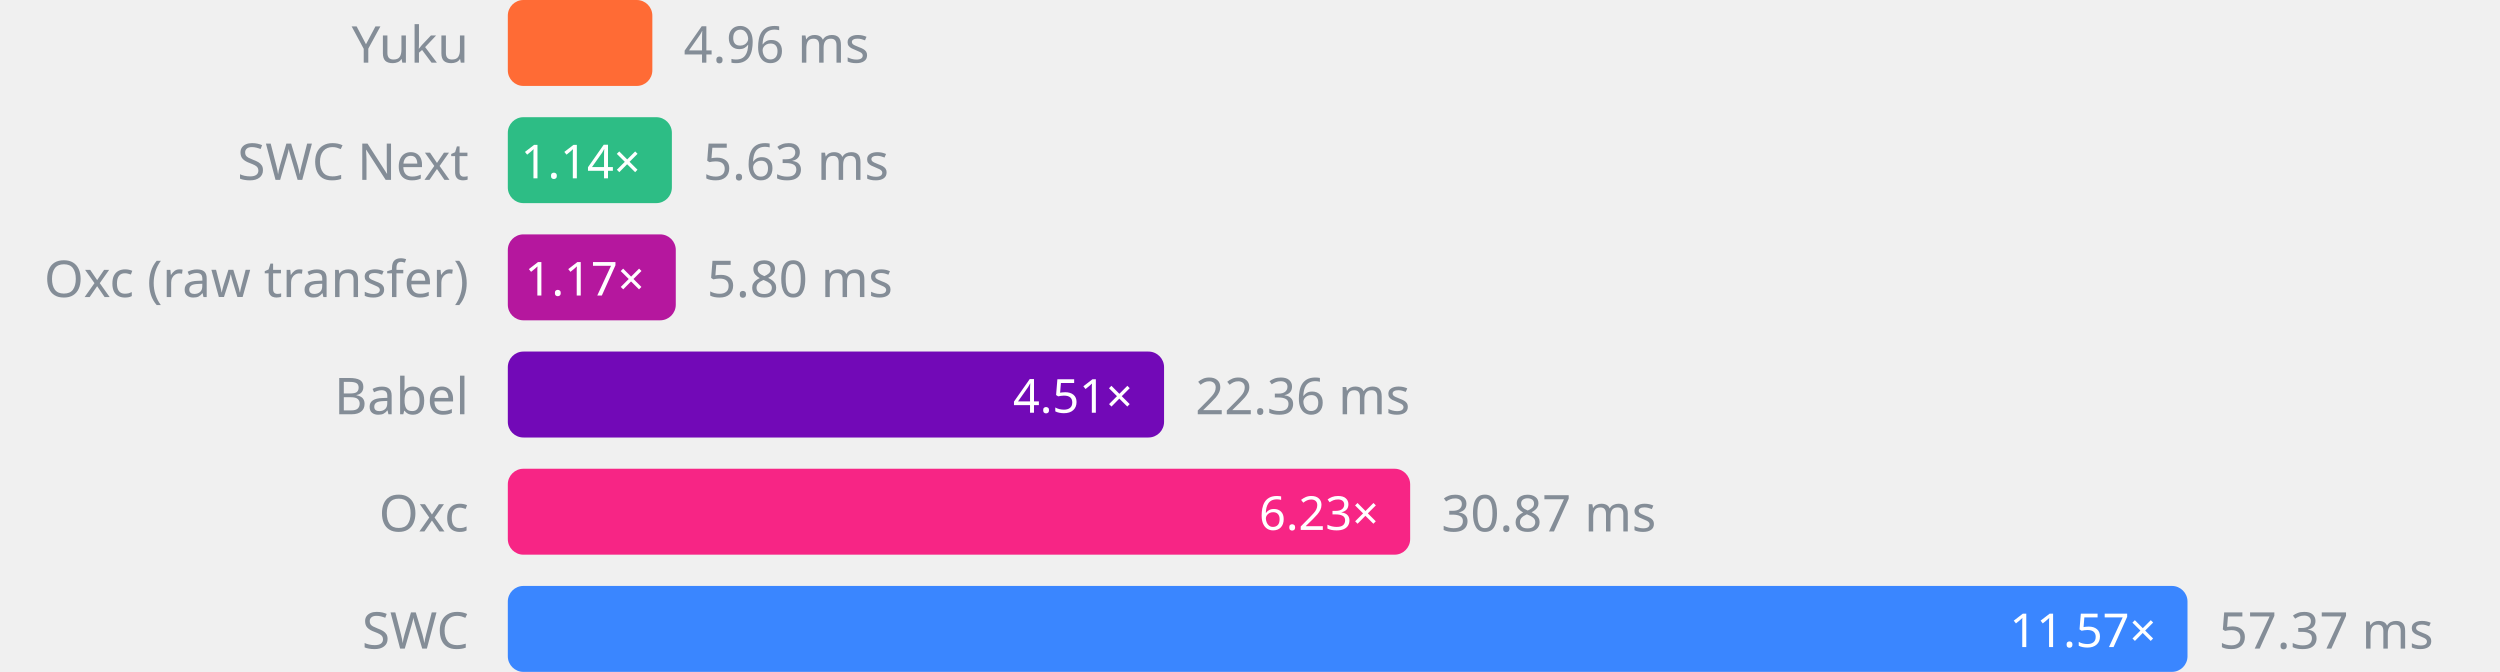
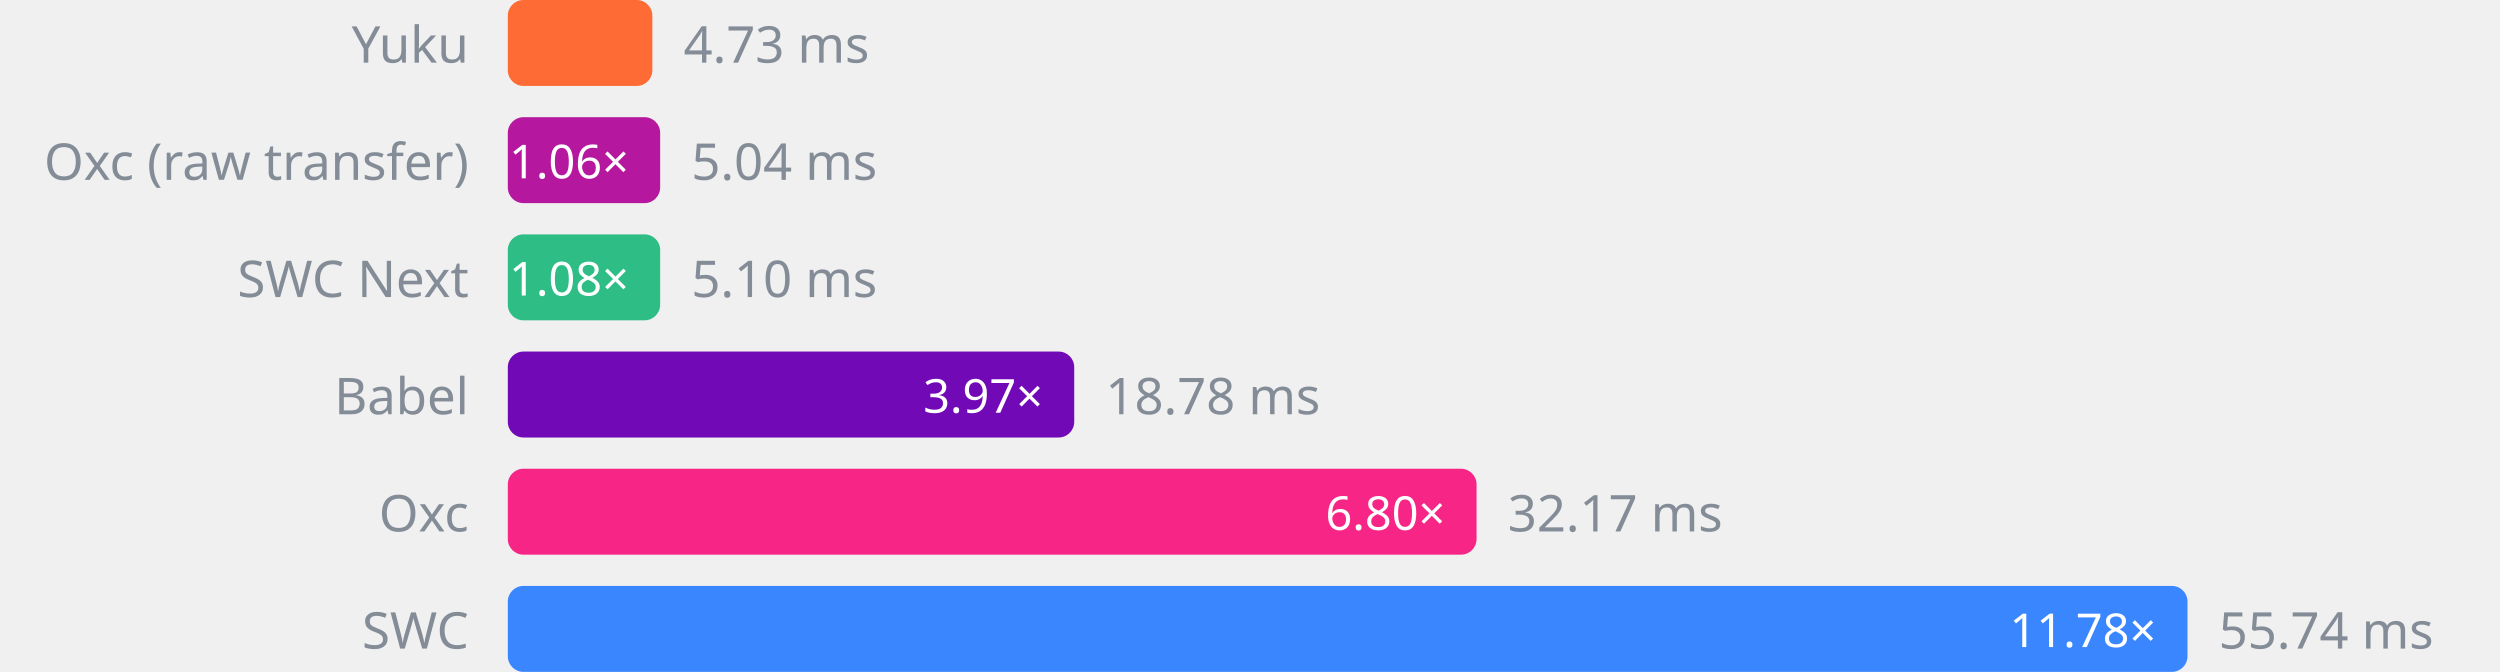
<svg xmlns="http://www.w3.org/2000/svg" width="640" height="172" viewBox="0 0 640 172">
  <style>
    text { font: 13px -apple-system, BlinkMacSystemFont, "Segoe UI", "Noto Sans", Helvetica, Arial, sans-serif; fill: #848d97; dominant-baseline: central; font-variant-numeric: tabular-nums }
    .ratio { font-size: 12px; fill: #fff }
  </style>
  <text x="120" y="11" text-anchor="end">Yuku</text>
  <rect x="130" y="0" width="37" height="22" rx="4" fill="#FF6B35" />
-   <text x="175" y="11">4.96 ms</text>
-   <text x="120" y="41" text-anchor="end">SWC Next</text>
-   <rect x="130" y="30" width="42" height="22" rx="4" fill="#2DBD85" />
-   <text x="180" y="41">5.63 ms</text>
-   <text class="ratio" x="164" y="41" text-anchor="end">1.14×</text>
-   <text x="120" y="71" text-anchor="end">Oxc (raw transfer)</text>
-   <rect x="130" y="60" width="43" height="22" rx="4" fill="#B5179E" />
-   <text x="181" y="71">5.80 ms</text>
-   <text class="ratio" x="165" y="71" text-anchor="end">1.17×</text>
+   <text x="175" y="11">4.73 ms</text>
+   <text x="120" y="41" text-anchor="end">Oxc (raw transfer)</text>
+   <rect x="130" y="30" width="39" height="22" rx="4" fill="#B5179E" />
+   <text x="177" y="41">5.04 ms</text>
+   <text class="ratio" x="161" y="41" text-anchor="end">1.06×</text>
+   <text x="120" y="71" text-anchor="end">SWC Next</text>
+   <rect x="130" y="60" width="39" height="22" rx="4" fill="#2DBD85" />
+   <text x="177" y="71">5.10 ms</text>
+   <text class="ratio" x="161" y="71" text-anchor="end">1.08×</text>
  <text x="120" y="101" text-anchor="end">Babel</text>
-   <rect x="130" y="90" width="168" height="22" rx="4" fill="#7209B7" />
-   <text x="306" y="101">22.36 ms</text>
-   <text class="ratio" x="290" y="101" text-anchor="end">4.51×</text>
+   <rect x="130" y="90" width="145" height="22" rx="4" fill="#7209B7" />
+   <text x="283" y="101">18.78 ms</text>
+   <text class="ratio" x="267" y="101" text-anchor="end">3.97×</text>
  <text x="120" y="131" text-anchor="end">Oxc</text>
-   <rect x="130" y="120" width="231" height="22" rx="4" fill="#F72585" />
-   <text x="369" y="131">30.87 ms</text>
-   <text class="ratio" x="353" y="131" text-anchor="end">6.23×</text>
+   <rect x="130" y="120" width="248" height="22" rx="4" fill="#F72585" />
+   <text x="386" y="131">32.17 ms</text>
+   <text class="ratio" x="370" y="131" text-anchor="end">6.80×</text>
  <text x="120" y="161" text-anchor="end">SWC</text>
  <rect x="130" y="150" width="430" height="22" rx="4" fill="#3A86FF" />
-   <text x="568" y="161">57.37 ms</text>
-   <text class="ratio" x="552" y="161" text-anchor="end">11.57×</text>
+   <text x="568" y="161">55.74 ms</text>
+   <text class="ratio" x="552" y="161" text-anchor="end">11.78×</text>
</svg>
